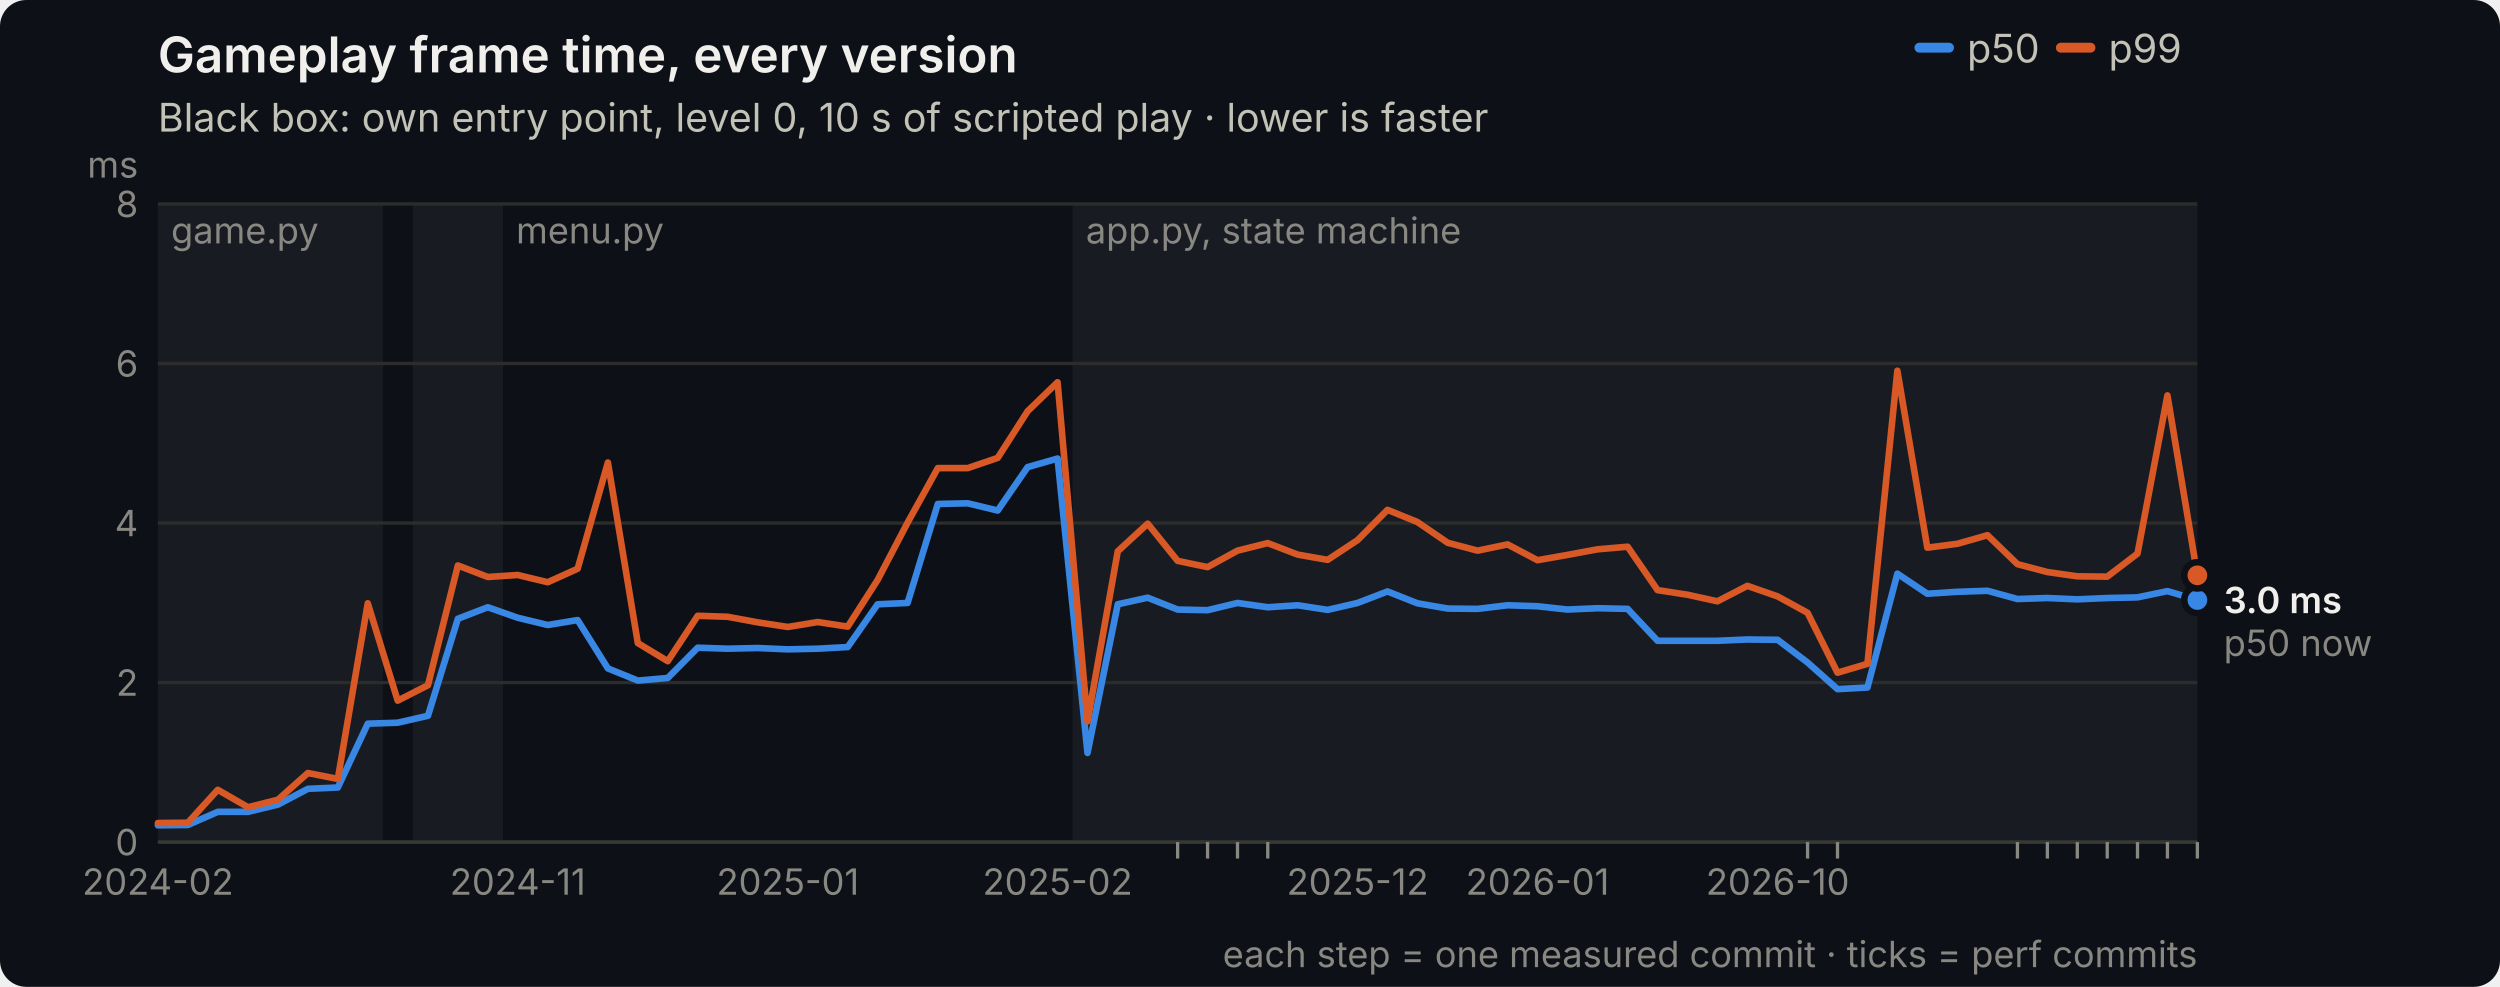
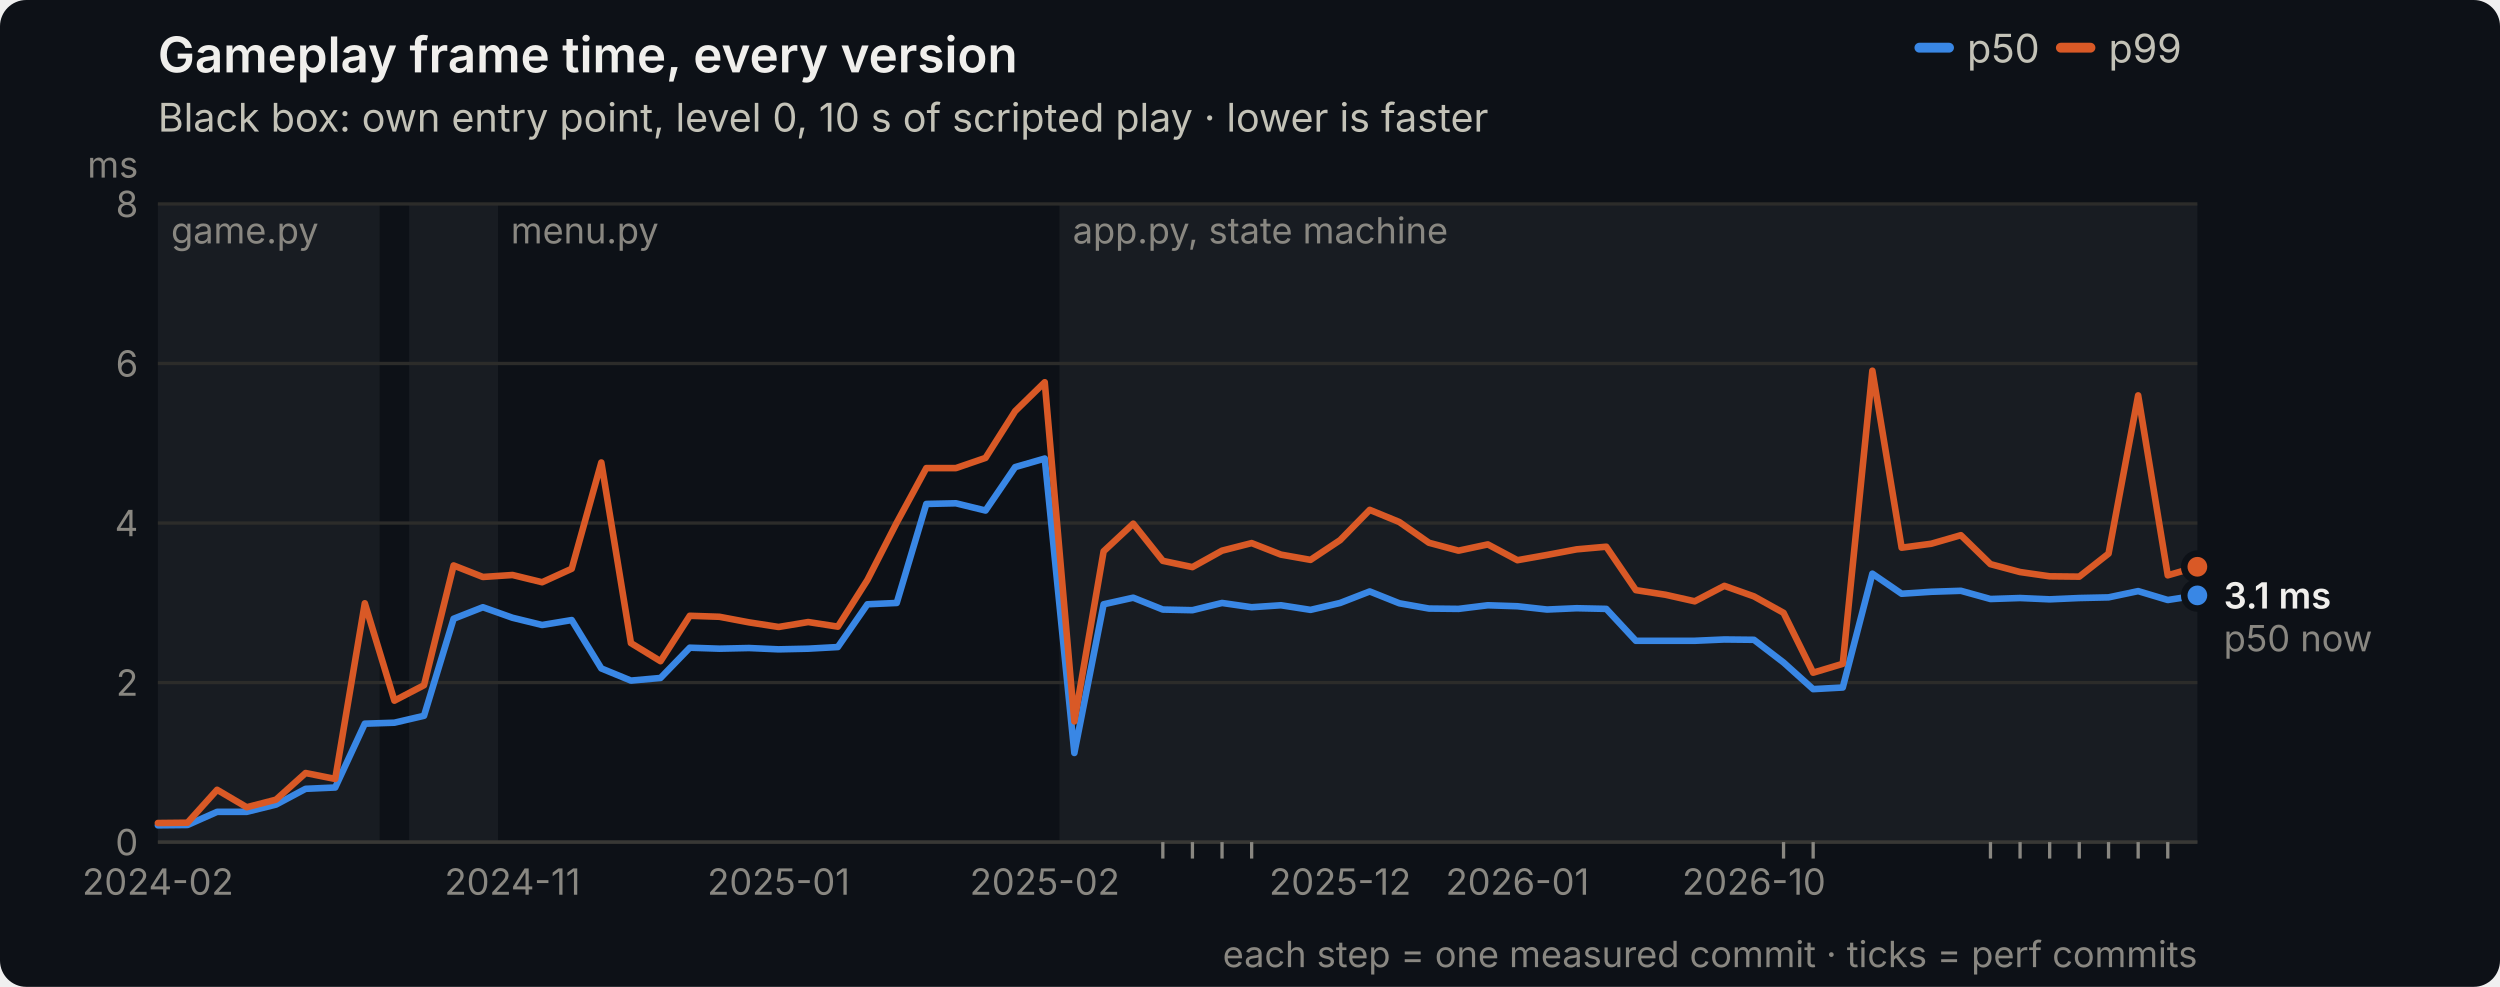
<svg xmlns="http://www.w3.org/2000/svg" viewBox="0 0 760 300" width="760" height="300" role="img">
  <style>text{font-family:system-ui,-apple-system,"Segoe UI",sans-serif}.t{font-size:15px;font-weight:600;fill:#f0efec} .s{font-size:12px;fill:#c3c2b7}.a{font-size:11px;fill:#898781} .v{font-size:11px;font-weight:600;fill:#f0efec}.g{stroke:#2c2c2a;stroke-width:1} .b{stroke:#383835;stroke-width:1}.band{fill:#ffffff;fill-opacity:0.05} .tick{stroke:#898781;stroke-width:1}.l1{stroke:#3987e5} .d1{fill:#3987e5} .l2{stroke:#d95926} .d2{fill:#d95926}.ring{stroke:#0d1117;stroke-width:2}</style>
  <rect width="100%" height="100%" rx="8" fill="#0d1117" />
  <text class="t" x="48" y="22">Gameplay frame time, every version</text>
  <text class="s" x="48" y="40">Black box: own entry point, level 0, 10 s of scripted play · lower is faster</text>
-   <rect class="band" x="48.0" y="62" width="68.4" height="194" />
+   <rect class="band" x="48.0" y="62" width="67.4" height="194" />
  <text class="a" x="52.0" y="74">game.py</text>
-   <rect class="band" x="125.5" y="62" width="27.4" height="194" />
-   <text class="a" x="156.9" y="74">menu.py</text>
-   <rect class="band" x="326.1" y="62" width="341.9" height="194" />
-   <text class="a" x="330.1" y="74">app.py, state machine</text>
+   <rect class="band" x="124.4" y="62" width="27.0" height="194" />
+   <text class="a" x="155.3" y="74">menu.py</text>
+   <rect class="band" x="322.1" y="62" width="345.9" height="194" />
+   <text class="a" x="326.1" y="74">app.py, state machine</text>
  <line class="g" x1="48" x2="668" y1="256.0" y2="256.0" />
  <text class="a" x="42" y="260.0" text-anchor="end">0</text>
  <line class="g" x1="48" x2="668" y1="207.5" y2="207.5" />
  <text class="a" x="42" y="211.5" text-anchor="end">2</text>
  <line class="g" x1="48" x2="668" y1="159.0" y2="159.0" />
  <text class="a" x="42" y="163.0" text-anchor="end">4</text>
  <line class="g" x1="48" x2="668" y1="110.5" y2="110.5" />
  <text class="a" x="42" y="114.5" text-anchor="end">6</text>
  <line class="g" x1="48" x2="668" y1="62.0" y2="62.0" />
  <text class="a" x="42" y="66.0" text-anchor="end">8</text>
  <text class="a" x="42" y="54" text-anchor="end">ms</text>
  <line class="b" x1="48" x2="668" y1="256" y2="256" />
  <text class="a" x="48.0" y="272" text-anchor="middle">2024-02</text>
-   <text class="a" x="157.4" y="272" text-anchor="middle">2024-11</text>
-   <text class="a" x="239.5" y="272" text-anchor="middle">2025-01</text>
-   <text class="a" x="321.5" y="272" text-anchor="middle">2025-02</text>
-   <line class="tick" x1="358.0" x2="358.0" y1="256" y2="261" />
-   <line class="tick" x1="367.1" x2="367.1" y1="256" y2="261" />
-   <line class="tick" x1="376.2" x2="376.2" y1="256" y2="261" />
-   <line class="tick" x1="385.4" x2="385.4" y1="256" y2="261" />
-   <text class="a" x="412.7" y="272" text-anchor="middle">2025-12</text>
-   <text class="a" x="467.4" y="272" text-anchor="middle">2026-01</text>
-   <text class="a" x="540.4" y="272" text-anchor="middle">2026-10</text>
-   <line class="tick" x1="549.5" x2="549.5" y1="256" y2="261" />
-   <line class="tick" x1="558.6" x2="558.6" y1="256" y2="261" />
-   <line class="tick" x1="613.3" x2="613.3" y1="256" y2="261" />
-   <line class="tick" x1="622.4" x2="622.4" y1="256" y2="261" />
-   <line class="tick" x1="631.5" x2="631.5" y1="256" y2="261" />
-   <line class="tick" x1="640.6" x2="640.6" y1="256" y2="261" />
-   <line class="tick" x1="649.8" x2="649.8" y1="256" y2="261" />
-   <line class="tick" x1="658.9" x2="658.9" y1="256" y2="261" />
-   <line class="tick" x1="668.0" x2="668.0" y1="256" y2="261" />
+   <text class="a" x="155.8" y="272" text-anchor="middle">2024-11</text>
+   <text class="a" x="236.7" y="272" text-anchor="middle">2025-01</text>
+   <text class="a" x="317.6" y="272" text-anchor="middle">2025-02</text>
+   <line class="tick" x1="353.5" x2="353.5" y1="256" y2="261" />
+   <line class="tick" x1="362.5" x2="362.5" y1="256" y2="261" />
+   <line class="tick" x1="371.5" x2="371.5" y1="256" y2="261" />
+   <line class="tick" x1="380.5" x2="380.5" y1="256" y2="261" />
+   <text class="a" x="407.4" y="272" text-anchor="middle">2025-12</text>
+   <text class="a" x="461.3" y="272" text-anchor="middle">2026-01</text>
+   <text class="a" x="533.2" y="272" text-anchor="middle">2026-10</text>
+   <line class="tick" x1="542.2" x2="542.2" y1="256" y2="261" />
+   <line class="tick" x1="551.2" x2="551.2" y1="256" y2="261" />
+   <line class="tick" x1="605.1" x2="605.1" y1="256" y2="261" />
+   <line class="tick" x1="614.1" x2="614.1" y1="256" y2="261" />
+   <line class="tick" x1="623.1" x2="623.1" y1="256" y2="261" />
+   <line class="tick" x1="632.1" x2="632.1" y1="256" y2="261" />
+   <line class="tick" x1="641.0" x2="641.0" y1="256" y2="261" />
+   <line class="tick" x1="650.0" x2="650.0" y1="256" y2="261" />
+   <line class="tick" x1="659.0" x2="659.0" y1="256" y2="261" />
  <text class="a" x="668" y="294" text-anchor="end">each step = one measured commit · ticks = perf commits</text>
-   <path class="l1" d="M48.0,250.9 L57.1,250.8 L66.2,246.8 L75.4,246.8 L84.5,244.6 L93.6,239.8 L102.7,239.4 L111.8,220.0 L120.9,219.7 L130.1,217.6 L139.2,188.1 L148.3,184.6 L157.4,187.8 L166.5,190.0 L175.6,188.5 L184.8,203.2 L193.9,206.9 L203.0,206.1 L212.1,196.9 L221.2,197.2 L230.4,197.0 L239.5,197.4 L248.6,197.2 L257.7,196.7 L266.8,183.7 L275.9,183.3 L285.1,153.2 L294.2,153.0 L303.3,155.2 L312.4,142.0 L321.5,139.4 L330.6,228.9 L339.8,183.7 L348.9,181.7 L358.0,185.3 L367.1,185.5 L376.2,183.3 L385.4,184.6 L394.5,184.0 L403.6,185.4 L412.7,183.3 L421.8,179.8 L430.9,183.4 L440.1,185.0 L449.2,185.1 L458.3,184.0 L467.4,184.3 L476.5,185.3 L485.6,184.9 L494.8,185.1 L503.9,194.8 L513.0,194.8 L522.1,194.8 L531.2,194.4 L540.4,194.5 L549.5,201.4 L558.6,209.5 L567.7,209.0 L576.8,174.4 L585.9,180.5 L595.1,179.9 L604.2,179.6 L613.3,182.1 L622.4,181.8 L631.5,182.2 L640.6,181.8 L649.8,181.6 L658.9,179.7 L668.0,182.4" fill="none" stroke-width="2" stroke-linejoin="round" stroke-linecap="round" />
-   <circle class="d1 ring" cx="668.0" cy="182.4" r="4" />
-   <text class="v" x="676.0" y="186.4">3.0 ms</text>
-   <text class="a" x="676.0" y="199.4">p50 now</text>
-   <path class="l2" d="M48.0,250.2 L57.1,250.1 L66.2,240.1 L75.4,245.4 L84.5,243.1 L93.6,235.0 L102.7,236.8 L111.8,183.4 L120.9,213.0 L130.1,208.3 L139.2,171.9 L148.3,175.4 L157.4,174.8 L166.5,177.0 L175.6,172.9 L184.8,140.6 L193.9,195.5 L203.0,201.0 L212.1,187.2 L221.2,187.5 L230.4,189.2 L239.5,190.6 L248.6,189.1 L257.7,190.5 L266.8,176.3 L275.9,158.9 L285.1,142.3 L294.2,142.3 L303.3,139.2 L312.4,125.0 L321.5,116.2 L330.6,219.3 L339.8,167.6 L348.9,159.2 L358.0,170.5 L367.1,172.4 L376.2,167.4 L385.4,165.1 L394.5,168.6 L403.6,170.2 L412.7,164.2 L421.8,155.0 L430.9,158.7 L440.1,165.0 L449.2,167.4 L458.3,165.5 L467.4,170.3 L476.5,168.7 L485.6,167.0 L494.8,166.2 L503.9,179.4 L513.0,180.8 L522.1,182.8 L531.2,178.1 L540.4,181.3 L549.5,186.3 L558.6,204.5 L567.7,201.8 L576.8,112.7 L585.9,166.5 L595.1,165.3 L604.2,162.7 L613.3,171.5 L622.4,173.9 L631.5,175.2 L640.6,175.3 L649.8,168.3 L658.9,120.2 L668.0,174.9" fill="none" stroke-width="2" stroke-linejoin="round" stroke-linecap="round" />
-   <circle class="d2 ring" cx="668.0" cy="174.9" r="4" />
+   <path class="l1" d="M48.0,250.9 L57.0,250.8 L66.0,246.8 L75.0,246.8 L83.9,244.6 L92.9,239.8 L101.9,239.4 L110.9,220.0 L119.9,219.7 L128.9,217.6 L137.9,188.1 L146.8,184.6 L155.8,187.8 L164.8,190.0 L173.8,188.5 L182.8,203.2 L191.8,206.9 L200.8,206.1 L209.7,196.9 L218.7,197.2 L227.7,197.0 L236.7,197.4 L245.7,197.2 L254.7,196.7 L263.7,183.7 L272.6,183.3 L281.6,153.2 L290.6,153.0 L299.6,155.2 L308.6,142.0 L317.6,139.4 L326.6,228.9 L335.5,183.7 L344.5,181.7 L353.5,185.3 L362.5,185.5 L371.5,183.3 L380.5,184.6 L389.4,184.0 L398.4,185.4 L407.4,183.3 L416.4,179.8 L425.4,183.4 L434.4,185.0 L443.4,185.1 L452.3,184.0 L461.3,184.3 L470.3,185.3 L479.3,184.9 L488.3,185.1 L497.3,194.8 L506.3,194.8 L515.2,194.8 L524.2,194.4 L533.2,194.5 L542.2,201.4 L551.2,209.5 L560.2,209.0 L569.2,174.4 L578.1,180.5 L587.1,179.9 L596.1,179.6 L605.1,182.1 L614.1,181.8 L623.1,182.2 L632.1,181.8 L641.0,181.6 L650.0,179.7 L659.0,182.4 L668.0,181.0" fill="none" stroke-width="2" stroke-linejoin="round" stroke-linecap="round" />
+   <circle class="d1 ring" cx="668.0" cy="181.0" r="4" />
+   <text class="v" x="676.0" y="185.0">3.1 ms</text>
+   <text class="a" x="676.0" y="198.0">p50 now</text>
+   <path class="l2" d="M48.0,250.2 L57.0,250.1 L66.0,240.1 L75.0,245.4 L83.9,243.1 L92.9,235.0 L101.9,236.8 L110.9,183.4 L119.9,213.0 L128.9,208.3 L137.9,171.9 L146.8,175.4 L155.8,174.8 L164.8,177.0 L173.8,172.9 L182.8,140.6 L191.8,195.5 L200.8,201.0 L209.7,187.2 L218.7,187.5 L227.7,189.2 L236.7,190.6 L245.7,189.1 L254.7,190.5 L263.7,176.3 L272.6,158.9 L281.6,142.3 L290.6,142.3 L299.6,139.2 L308.6,125.0 L317.6,116.2 L326.6,219.3 L335.5,167.6 L344.5,159.2 L353.5,170.5 L362.5,172.4 L371.5,167.4 L380.5,165.1 L389.4,168.6 L398.4,170.2 L407.4,164.2 L416.4,155.0 L425.4,158.7 L434.4,165.0 L443.4,167.4 L452.3,165.5 L461.3,170.3 L470.3,168.7 L479.3,167.0 L488.3,166.2 L497.3,179.4 L506.3,180.8 L515.2,182.8 L524.2,178.1 L533.2,181.3 L542.2,186.3 L551.2,204.5 L560.2,201.8 L569.2,112.7 L578.1,166.5 L587.1,165.3 L596.1,162.7 L605.1,171.5 L614.1,173.9 L623.1,175.2 L632.1,175.3 L641.0,168.3 L650.0,120.2 L659.0,174.9 L668.0,172.3" fill="none" stroke-width="2" stroke-linejoin="round" stroke-linecap="round" />
+   <circle class="d2 ring" cx="668.0" cy="172.3" r="4" />
  <rect class="d2" x="625.0" y="13" width="12" height="3" rx="1.5" />
  <text class="s" x="641.0" y="19">p99</text>
  <rect class="d1" x="582.0" y="13" width="12" height="3" rx="1.5" />
  <text class="s" x="598.0" y="19">p50</text>
</svg>
